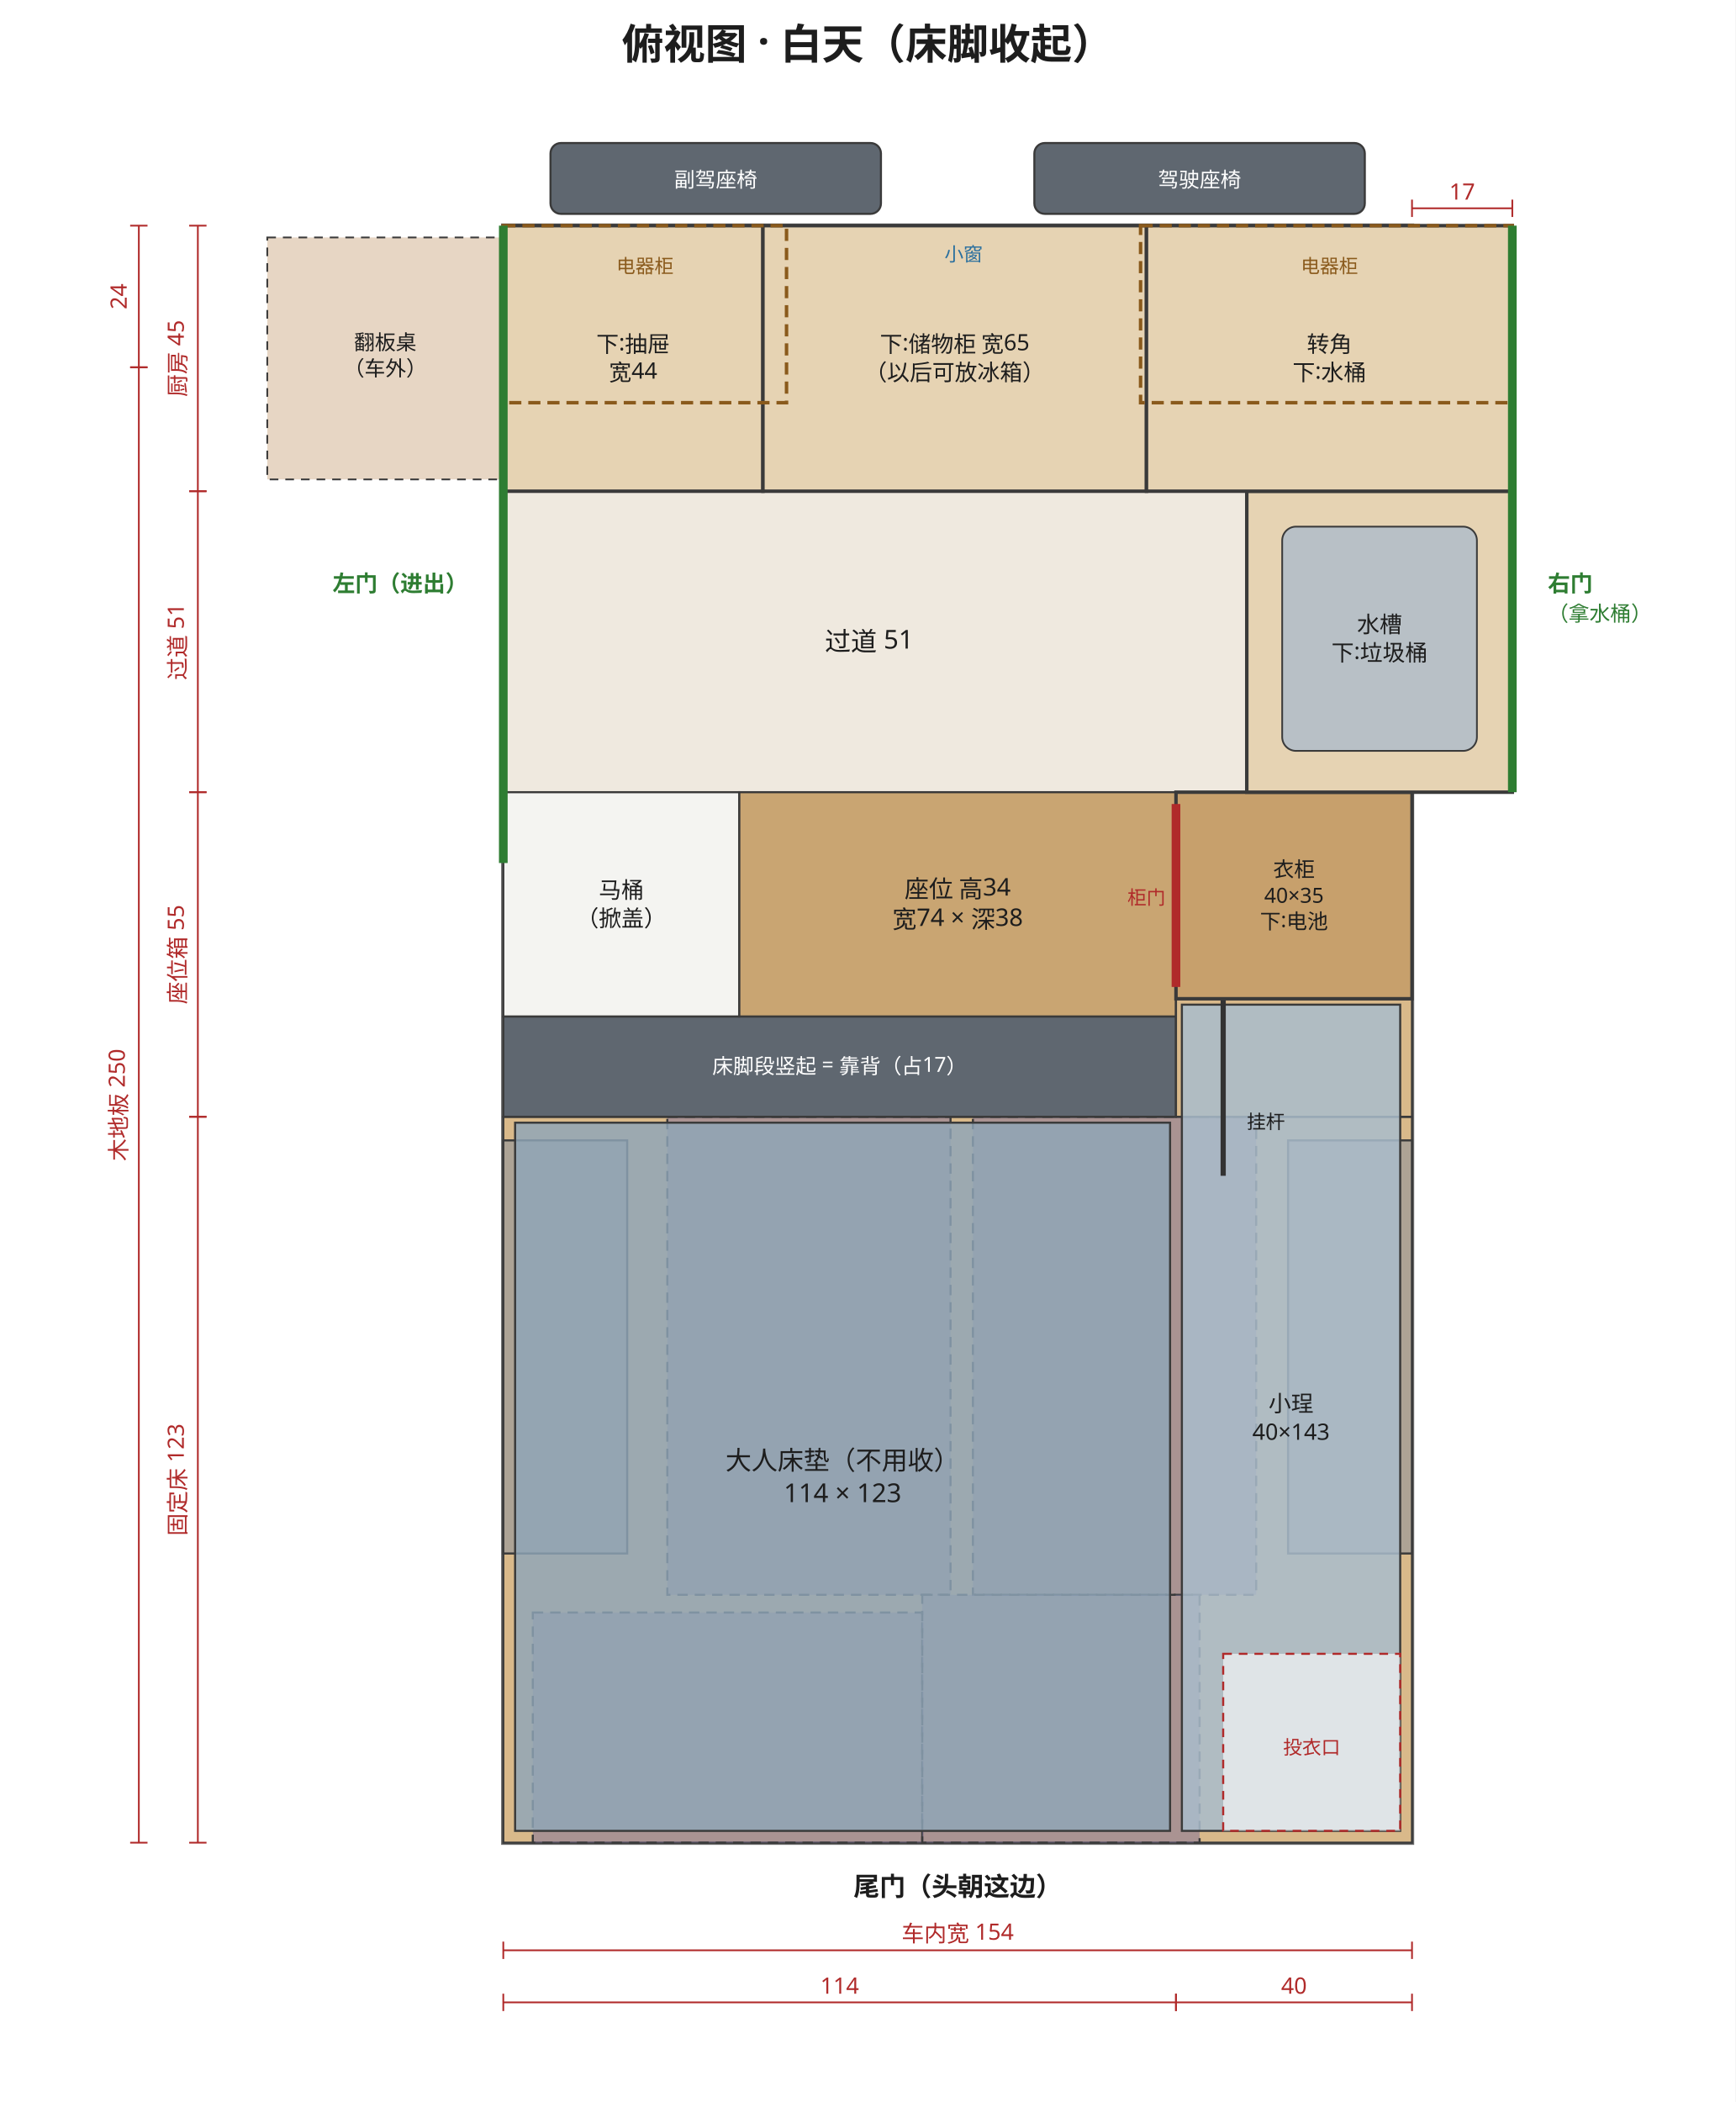
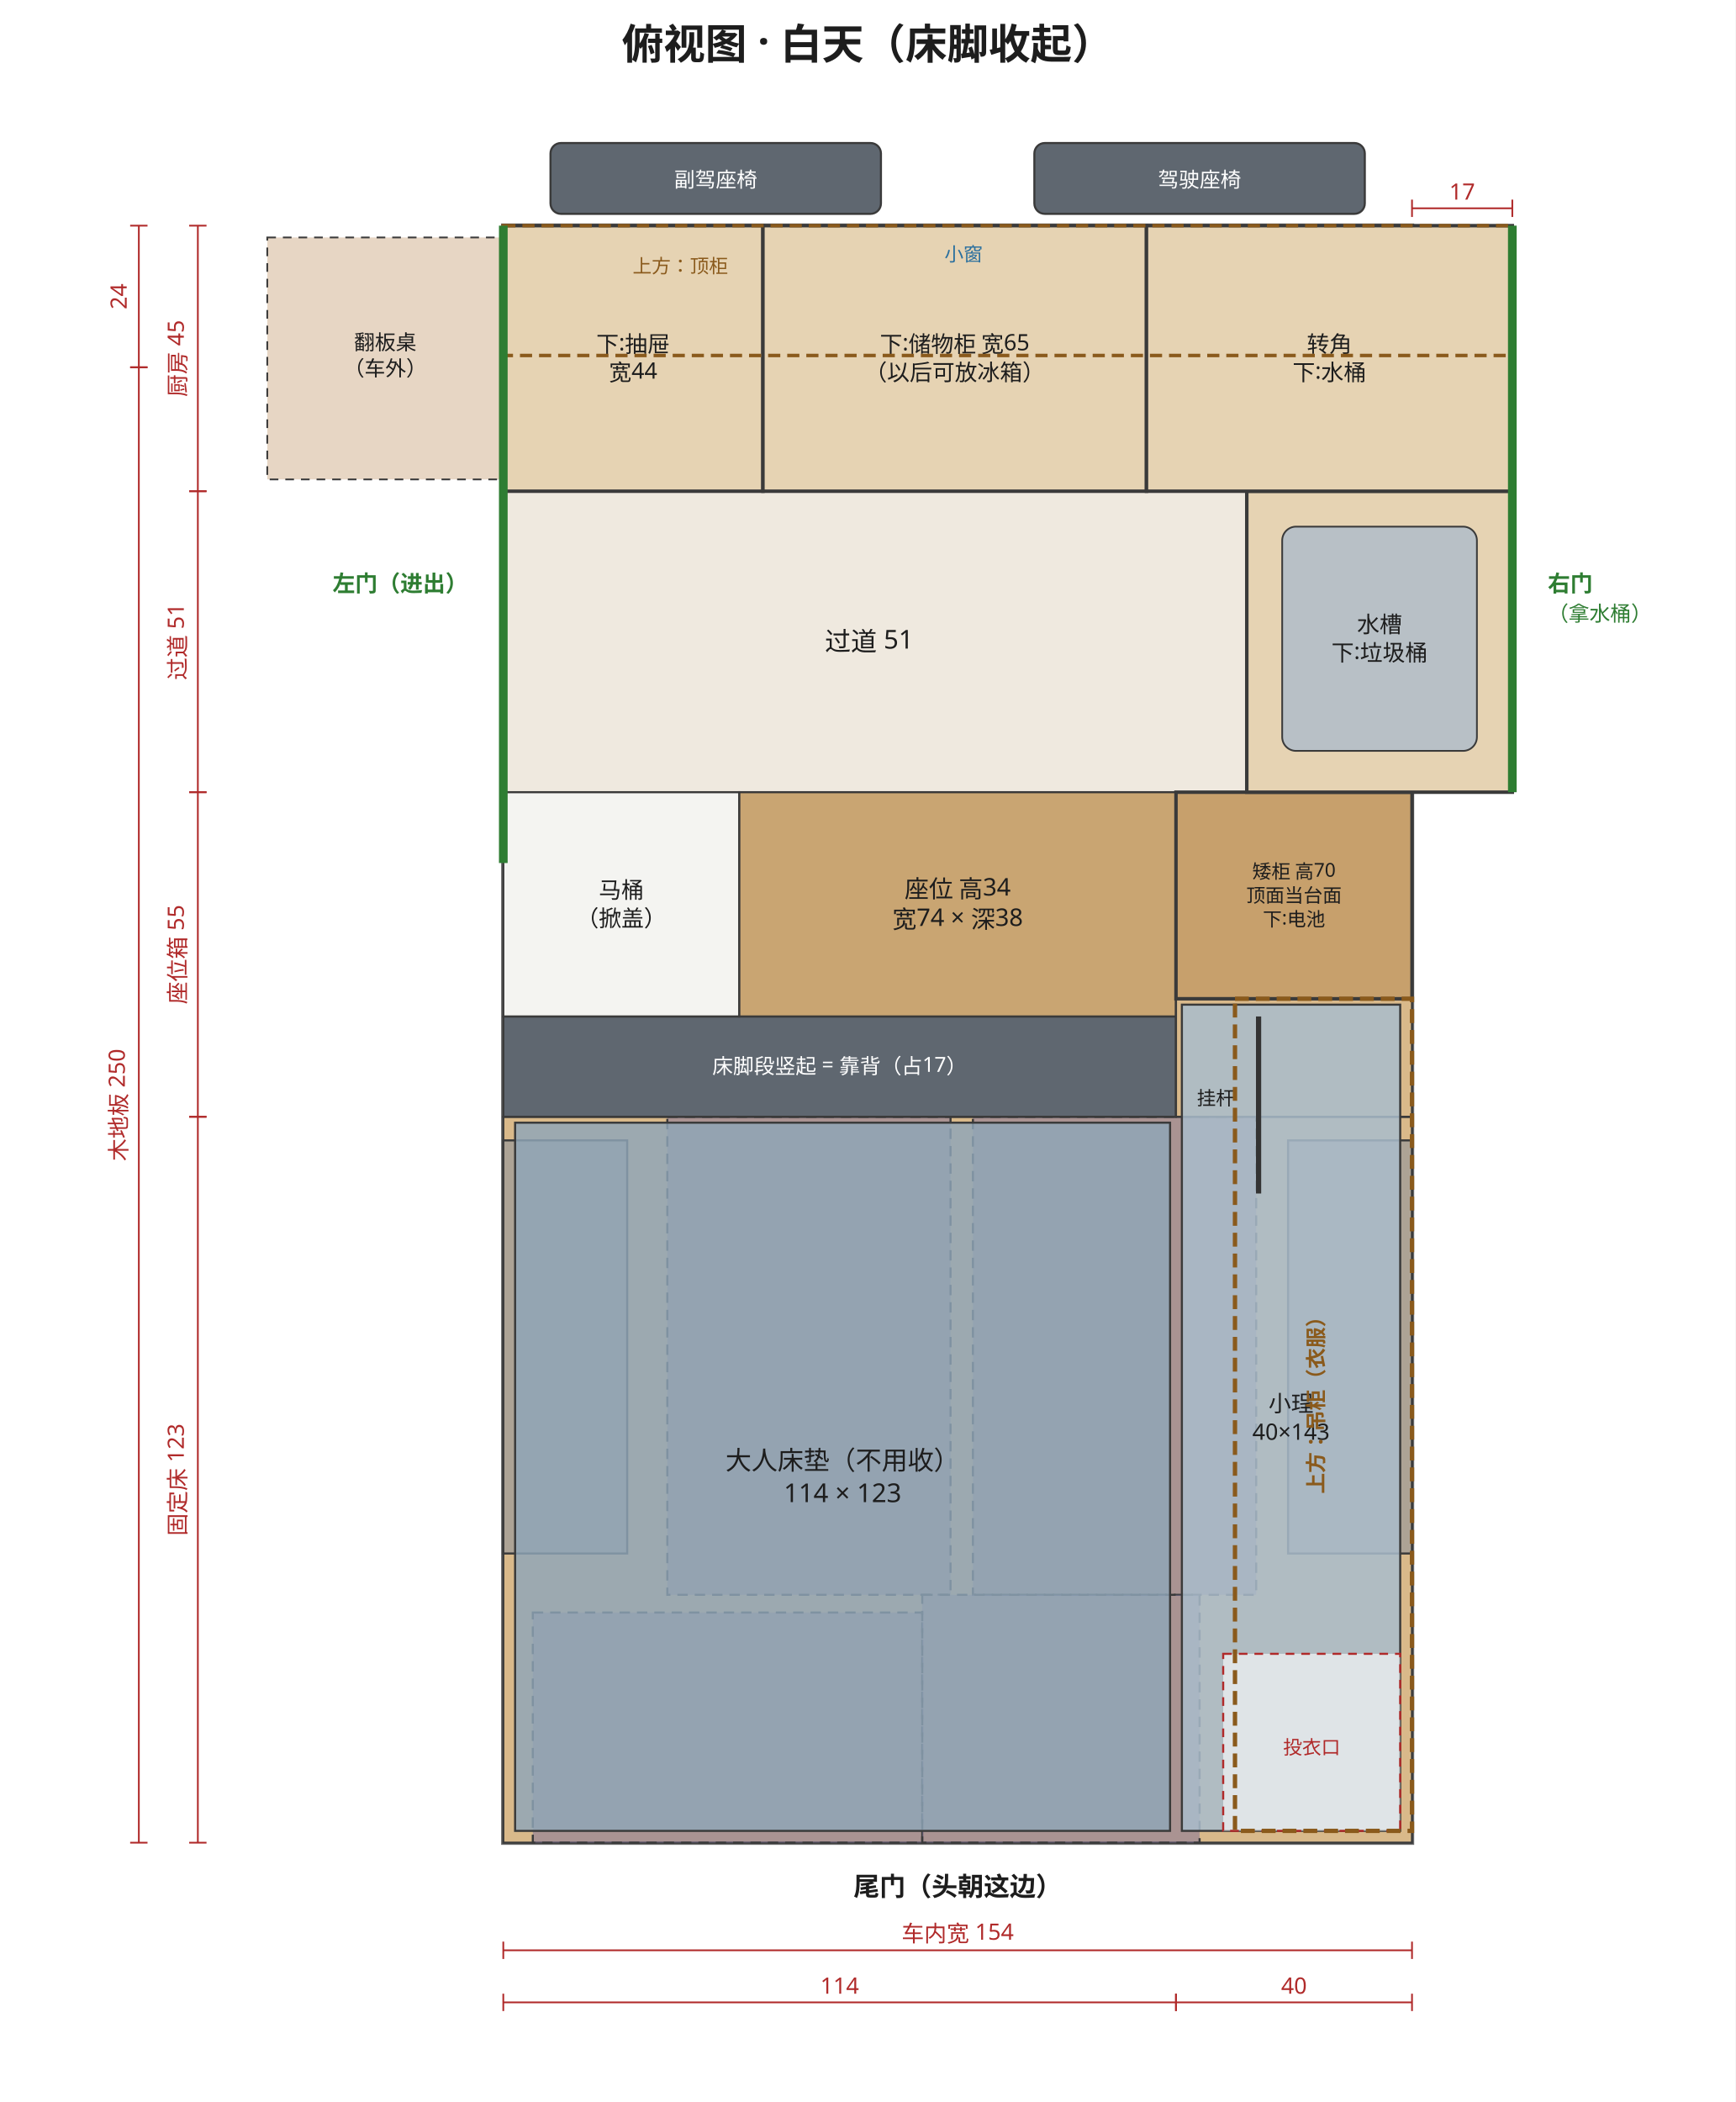
<svg xmlns="http://www.w3.org/2000/svg" width="1000" height="1211" viewBox="0 0 1000 1211" font-family="WenQuanYi Zen Hei, sans-serif">
  <rect width="1000" height="1211" fill="#ffffff" />
  <text x="500.0" y="34" font-size="24" text-anchor="middle" fill="#1d1d1d" font-weight="bold">俯视图 · 白天（床脚收起）</text>
  <rect x="290.0" y="211.6" width="523.6" height="850.0" fill="#efe9df" stroke="#6b6b6b" stroke-width="2.5" />
  <rect x="290.0" y="130.0" width="523.6" height="81.6" fill="#e3ddd2" stroke="#6b6b6b" stroke-width="2.5" />
  <rect x="813.6" y="130.0" width="57.8" height="326.4" fill="#e3ddd2" stroke="#6b6b6b" stroke-width="1.2" />
  <rect x="290.0" y="643.4" width="523.6" height="418.2" fill="#d9b98a" stroke="#3a3a3a" stroke-width="1.2" />
  <rect x="384.5" y="643.4" width="163.2" height="275.4" fill="#7c6f9b" stroke="#3a3a3a" stroke-width="1.2" stroke-dasharray="6 4" fill-opacity="0.5" />
  <rect x="560.6" y="643.4" width="163.2" height="275.4" fill="#7c6f9b" stroke="#3a3a3a" stroke-width="1.2" stroke-dasharray="6 4" fill-opacity="0.5" />
  <rect x="307.0" y="929.0" width="224.4" height="132.6" fill="#7c6f9b" stroke="#3a3a3a" stroke-width="1.2" stroke-dasharray="6 4" fill-opacity="0.5" />
  <rect x="531.4" y="918.8" width="159.8" height="142.8" fill="#7c6f9b" stroke="#3a3a3a" stroke-width="1.2" stroke-dasharray="6 4" fill-opacity="0.5" />
  <rect x="290.0" y="657.0" width="71.4" height="238.0" fill="#9a9a9a" stroke="#3a3a3a" stroke-width="1.2" fill-opacity="0.7" />
  <rect x="742.2" y="657.0" width="71.4" height="238.0" fill="#9a9a9a" stroke="#3a3a3a" stroke-width="1.2" fill-opacity="0.7" />
  <rect x="296.8" y="646.8" width="377.4" height="408.0" fill="#8fa6b8" stroke="#3a3a3a" stroke-width="1.2" fill-opacity="0.82" />
  <text x="485.5" y="846.7" font-size="15" text-anchor="middle" fill="#1d1d1d">大人床垫（不用收）</text>
  <text x="485.5" y="865.4" font-size="15" text-anchor="middle" fill="#1d1d1d">114 × 123</text>
  <rect x="290.0" y="585.6" width="387.6" height="57.8" fill="#5f6770" stroke="#3a3a3a" stroke-width="1.2" />
  <text x="483.8" y="618.5" font-size="12" text-anchor="middle" fill="#ffffff">床脚段竖起 = 靠背（占17）</text>
  <rect x="290.0" y="456.4" width="136.0" height="129.2" fill="#f4f4f1" stroke="#3a3a3a" stroke-width="1.2" />
  <text x="358.0" y="517.4" font-size="13" text-anchor="middle" fill="#1d1d1d">马桶</text>
  <text x="358.0" y="533.7" font-size="13" text-anchor="middle" fill="#1d1d1d">（掀盖）</text>
  <rect x="426.0" y="456.4" width="251.6" height="129.2" fill="#c9a572" stroke="#3a3a3a" stroke-width="1.2" />
  <text x="551.8" y="517.1" font-size="14" text-anchor="middle" fill="#1d1d1d">座位 高34</text>
  <text x="551.8" y="534.6" font-size="14" text-anchor="middle" fill="#1d1d1d">宽74 × 深38</text>
  <rect x="677.6" y="575.4" width="136.0" height="68.0" fill="#d9b98a" stroke="#3a3a3a" stroke-width="1.2" />
  <rect x="681.0" y="578.8" width="125.8" height="476.0" fill="#a9bccb" stroke="#3a3a3a" stroke-width="1.2" fill-opacity="0.85" />
  <text x="743.9" y="813.2" font-size="13" text-anchor="middle" fill="#1d1d1d">小珵</text>
  <text x="743.9" y="829.5" font-size="13" text-anchor="middle" fill="#1d1d1d">40×143</text>
  <rect x="704.8" y="952.8" width="102.0" height="102.0" fill="#ffffff" stroke="#b02a2a" stroke-width="1.2" stroke-dasharray="5 4" fill-opacity="0.6" />
  <text x="755.8" y="1010.6" font-size="11" text-anchor="middle" fill="#b02a2a">投衣口</text>
-   <line x1="704.8" y1="575.4" x2="704.8" y2="677.4" stroke="#333" stroke-width="3" />
-   <text x="718.4" y="650.2" font-size="11" text-anchor="start" fill="#1d1d1d">挂杆</text>
+   <line x1="725.2" y1="585.6" x2="725.2" y2="687.6" stroke="#333" stroke-width="3" />
+   <text x="711.6" y="636.6" font-size="11" text-anchor="end" fill="#1d1d1d">挂杆</text>
  <rect x="677.6" y="456.4" width="136.0" height="119.0" fill="#c7a06c" stroke="#3a3a3a" stroke-width="2" />
-   <text x="745.6" y="505.1" font-size="12" text-anchor="middle" fill="#1d1d1d">衣柜</text>
-   <text x="745.6" y="520.1" font-size="12" text-anchor="middle" fill="#1d1d1d">40×35</text>
-   <text x="745.6" y="535.1" font-size="12" text-anchor="middle" fill="#1d1d1d">下:电池</text>
-   <line x1="677.6" y1="463.2" x2="677.6" y2="568.6" stroke="#b02a2a" stroke-width="5" />
-   <text x="671.6" y="521.0" font-size="11" text-anchor="end" fill="#b02a2a">柜门</text>
+   <text x="745.6" y="506.0" font-size="11" text-anchor="middle" fill="#1d1d1d">矮柜 高70</text>
+   <text x="745.6" y="519.8" font-size="11" text-anchor="middle" fill="#1d1d1d">顶面当台面</text>
+   <text x="745.6" y="533.5" font-size="11" text-anchor="middle" fill="#1d1d1d">下:电池</text>
+   <rect x="711.6" y="575.4" width="102.0" height="479.4" fill="none" stroke="#8a5a1c" stroke-width="2.5" stroke-dasharray="8 4" />
+   <text x="762.6" y="806.6" font-size="12" text-anchor="middle" fill="#8a5a1c" transform="rotate(-90 762.6 806.6)" font-weight="bold">上方：吊柜（衣服）</text>
  <text x="500.8" y="374.9" font-size="15" text-anchor="middle" fill="#1d1d1d">过道 51</text>
  <rect x="718.4" y="283.0" width="153.0" height="173.4" fill="#e6d3b3" stroke="#3a3a3a" stroke-width="2" />
  <rect x="738.8" y="303.4" width="112.2" height="129.2" rx="8" fill="#b8c0c6" stroke="#3a3a3a" />
  <text x="794.9" y="364.4" font-size="13" text-anchor="middle" fill="#1d1d1d">水槽</text>
  <text x="794.9" y="380.7" font-size="13" text-anchor="middle" fill="#1d1d1d">下:垃圾桶</text>
  <rect x="290.0" y="130.0" width="149.6" height="153.0" fill="#e6d3b3" stroke="#3a3a3a" stroke-width="2" />
  <text x="364.8" y="202.9" font-size="13" text-anchor="middle" fill="#1d1d1d">下:抽屉</text>
  <text x="364.8" y="219.2" font-size="13" text-anchor="middle" fill="#1d1d1d">宽44</text>
  <rect x="439.6" y="130.0" width="221.0" height="153.0" fill="#e6d3b3" stroke="#3a3a3a" stroke-width="2" />
  <text x="550.1" y="202.9" font-size="13" text-anchor="middle" fill="#1d1d1d">下:储物柜 宽65</text>
  <text x="550.1" y="219.2" font-size="13" text-anchor="middle" fill="#1d1d1d">（以后可放冰箱）</text>
  <rect x="660.6" y="130.0" width="210.8" height="153.0" fill="#e6d3b3" stroke="#3a3a3a" stroke-width="2" />
  <text x="766.0" y="202.9" font-size="13" text-anchor="middle" fill="#1d1d1d">转角</text>
  <text x="766.0" y="219.2" font-size="13" text-anchor="middle" fill="#1d1d1d">下:水桶</text>
-   <rect x="290.0" y="130.0" width="163.2" height="102.0" fill="none" stroke="#8a5a1c" stroke-width="2" stroke-dasharray="7 4" />
-   <rect x="657.2" y="130.0" width="214.2" height="102.0" fill="none" stroke="#8a5a1c" stroke-width="2" stroke-dasharray="7 4" />
-   <text x="371.6" y="157.2" font-size="11" text-anchor="middle" fill="#8a5a1c">电器柜</text>
-   <text x="766.0" y="157.2" font-size="11" text-anchor="middle" fill="#8a5a1c">电器柜</text>
+   <rect x="290.0" y="130.0" width="581.4" height="74.8" fill="none" stroke="#8a5a1c" stroke-width="2" stroke-dasharray="7 4" />
+   <text x="392.0" y="157.2" font-size="11" text-anchor="middle" fill="#8a5a1c">上方：顶柜</text>
  <text x="555.2" y="150.4" font-size="11" text-anchor="middle" fill="#2a6f9e">小窗</text>
  <rect x="154.0" y="136.8" width="136.0" height="139.4" fill="#b98b56" fill-opacity="0.35" stroke="#3a3a3a" stroke-dasharray="5 4" />
  <text x="222.0" y="201.5" font-size="12" text-anchor="middle" fill="#1d1d1d">翻板桌</text>
  <text x="222.0" y="216.5" font-size="12" text-anchor="middle" fill="#1d1d1d">（车外）</text>
  <rect x="317.2" y="82.4" width="190.4" height="40.8" fill="#5f6770" stroke="#3a3a3a" stroke-width="1.2" rx="6" />
  <rect x="596.0" y="82.4" width="190.4" height="40.8" fill="#5f6770" stroke="#3a3a3a" stroke-width="1.2" rx="6" />
  <text x="412.4" y="107.8" font-size="12" text-anchor="middle" fill="#fff">副驾座椅</text>
  <text x="691.2" y="107.8" font-size="12" text-anchor="middle" fill="#fff">驾驶座椅</text>
  <text x="269.6" y="340.8" font-size="13" text-anchor="end" fill="#2e7d32" font-weight="bold">左门（进出）</text>
  <text x="891.8" y="340.8" font-size="13" text-anchor="start" fill="#2e7d32" font-weight="bold">右门</text>
  <text x="891.8" y="357.8" font-size="12" text-anchor="start" fill="#2e7d32">（拿水桶）</text>
  <line x1="290.0" y1="130.0" x2="290.0" y2="497.2" stroke="#2e7d32" stroke-width="5" />
  <line x1="871.4" y1="130.0" x2="871.4" y2="456.4" stroke="#2e7d32" stroke-width="5" />
  <text x="551.8" y="1092.2" font-size="15" text-anchor="middle" fill="#1d1d1d" font-weight="bold">尾门（头朝这边）</text>
  <line x1="290.0" y1="1123.6" x2="813.6" y2="1123.6" stroke="#b02a2a" stroke-width="1" />
  <line x1="290.0" y1="1118.6" x2="290.0" y2="1128.6" stroke="#b02a2a" stroke-width="1" />
  <line x1="813.6" y1="1118.6" x2="813.6" y2="1128.6" stroke="#b02a2a" stroke-width="1" />
  <text x="551.8" y="1118.6" font-size="13" text-anchor="middle" fill="#b02a2a">车内宽 154</text>
  <line x1="290.0" y1="1153.6" x2="677.6" y2="1153.6" stroke="#b02a2a" stroke-width="1" />
  <line x1="290.0" y1="1148.6" x2="290.0" y2="1158.6" stroke="#b02a2a" stroke-width="1" />
  <line x1="677.6" y1="1148.6" x2="677.6" y2="1158.6" stroke="#b02a2a" stroke-width="1" />
  <text x="483.8" y="1148.6" font-size="13" text-anchor="middle" fill="#b02a2a">114</text>
  <line x1="677.6" y1="1153.6" x2="813.6" y2="1153.6" stroke="#b02a2a" stroke-width="1" />
  <line x1="677.6" y1="1148.6" x2="677.6" y2="1158.6" stroke="#b02a2a" stroke-width="1" />
  <line x1="813.6" y1="1148.6" x2="813.6" y2="1158.6" stroke="#b02a2a" stroke-width="1" />
  <text x="745.6" y="1148.6" font-size="13" text-anchor="middle" fill="#b02a2a">40</text>
  <line x1="114.0" y1="643.4" x2="114.0" y2="1061.6" stroke="#b02a2a" stroke-width="1" />
  <line x1="109.0" y1="643.4" x2="119.0" y2="643.4" stroke="#b02a2a" stroke-width="1" />
  <line x1="109.0" y1="1061.6" x2="119.0" y2="1061.6" stroke="#b02a2a" stroke-width="1" />
  <text x="107.0" y="852.5" font-size="13" text-anchor="middle" fill="#b02a2a" transform="rotate(-90 107.0 852.5)">固定床 123</text>
  <line x1="114.0" y1="456.4" x2="114.0" y2="643.4" stroke="#b02a2a" stroke-width="1" />
  <line x1="109.0" y1="456.4" x2="119.0" y2="456.4" stroke="#b02a2a" stroke-width="1" />
  <line x1="109.0" y1="643.4" x2="119.0" y2="643.4" stroke="#b02a2a" stroke-width="1" />
  <text x="107.0" y="549.9" font-size="13" text-anchor="middle" fill="#b02a2a" transform="rotate(-90 107.0 549.9)">座位箱 55</text>
  <line x1="114.0" y1="283.0" x2="114.0" y2="456.4" stroke="#b02a2a" stroke-width="1" />
  <line x1="109.0" y1="283.0" x2="119.0" y2="283.0" stroke="#b02a2a" stroke-width="1" />
  <line x1="109.0" y1="456.4" x2="119.0" y2="456.4" stroke="#b02a2a" stroke-width="1" />
  <text x="107.0" y="369.7" font-size="13" text-anchor="middle" fill="#b02a2a" transform="rotate(-90 107.0 369.7)">过道 51</text>
  <line x1="114.0" y1="130.0" x2="114.0" y2="283.0" stroke="#b02a2a" stroke-width="1" />
  <line x1="109.0" y1="130.0" x2="119.0" y2="130.0" stroke="#b02a2a" stroke-width="1" />
  <line x1="109.0" y1="283.0" x2="119.0" y2="283.0" stroke="#b02a2a" stroke-width="1" />
  <text x="107.0" y="206.5" font-size="13" text-anchor="middle" fill="#b02a2a" transform="rotate(-90 107.0 206.5)">厨房 45</text>
  <line x1="80.0" y1="211.6" x2="80.0" y2="1061.6" stroke="#b02a2a" stroke-width="1" />
  <line x1="75.0" y1="211.6" x2="85.0" y2="211.6" stroke="#b02a2a" stroke-width="1" />
  <line x1="75.0" y1="1061.6" x2="85.0" y2="1061.6" stroke="#b02a2a" stroke-width="1" />
  <text x="73.0" y="636.6" font-size="13" text-anchor="middle" fill="#b02a2a" transform="rotate(-90 73.0 636.6)">木地板 250</text>
  <line x1="80.0" y1="130.0" x2="80.0" y2="211.6" stroke="#b02a2a" stroke-width="1" />
  <line x1="75.0" y1="130.0" x2="85.0" y2="130.0" stroke="#b02a2a" stroke-width="1" />
  <line x1="75.0" y1="211.6" x2="85.0" y2="211.6" stroke="#b02a2a" stroke-width="1" />
  <text x="73.0" y="170.8" font-size="13" text-anchor="middle" fill="#b02a2a" transform="rotate(-90 73.0 170.8)">24</text>
  <line x1="813.6" y1="120.0" x2="871.4" y2="120.0" stroke="#b02a2a" stroke-width="1" />
  <line x1="813.6" y1="115.0" x2="813.6" y2="125.0" stroke="#b02a2a" stroke-width="1" />
  <line x1="871.4" y1="115.0" x2="871.4" y2="125.0" stroke="#b02a2a" stroke-width="1" />
  <text x="842.5" y="115.0" font-size="13" text-anchor="middle" fill="#b02a2a">17</text>
</svg>
